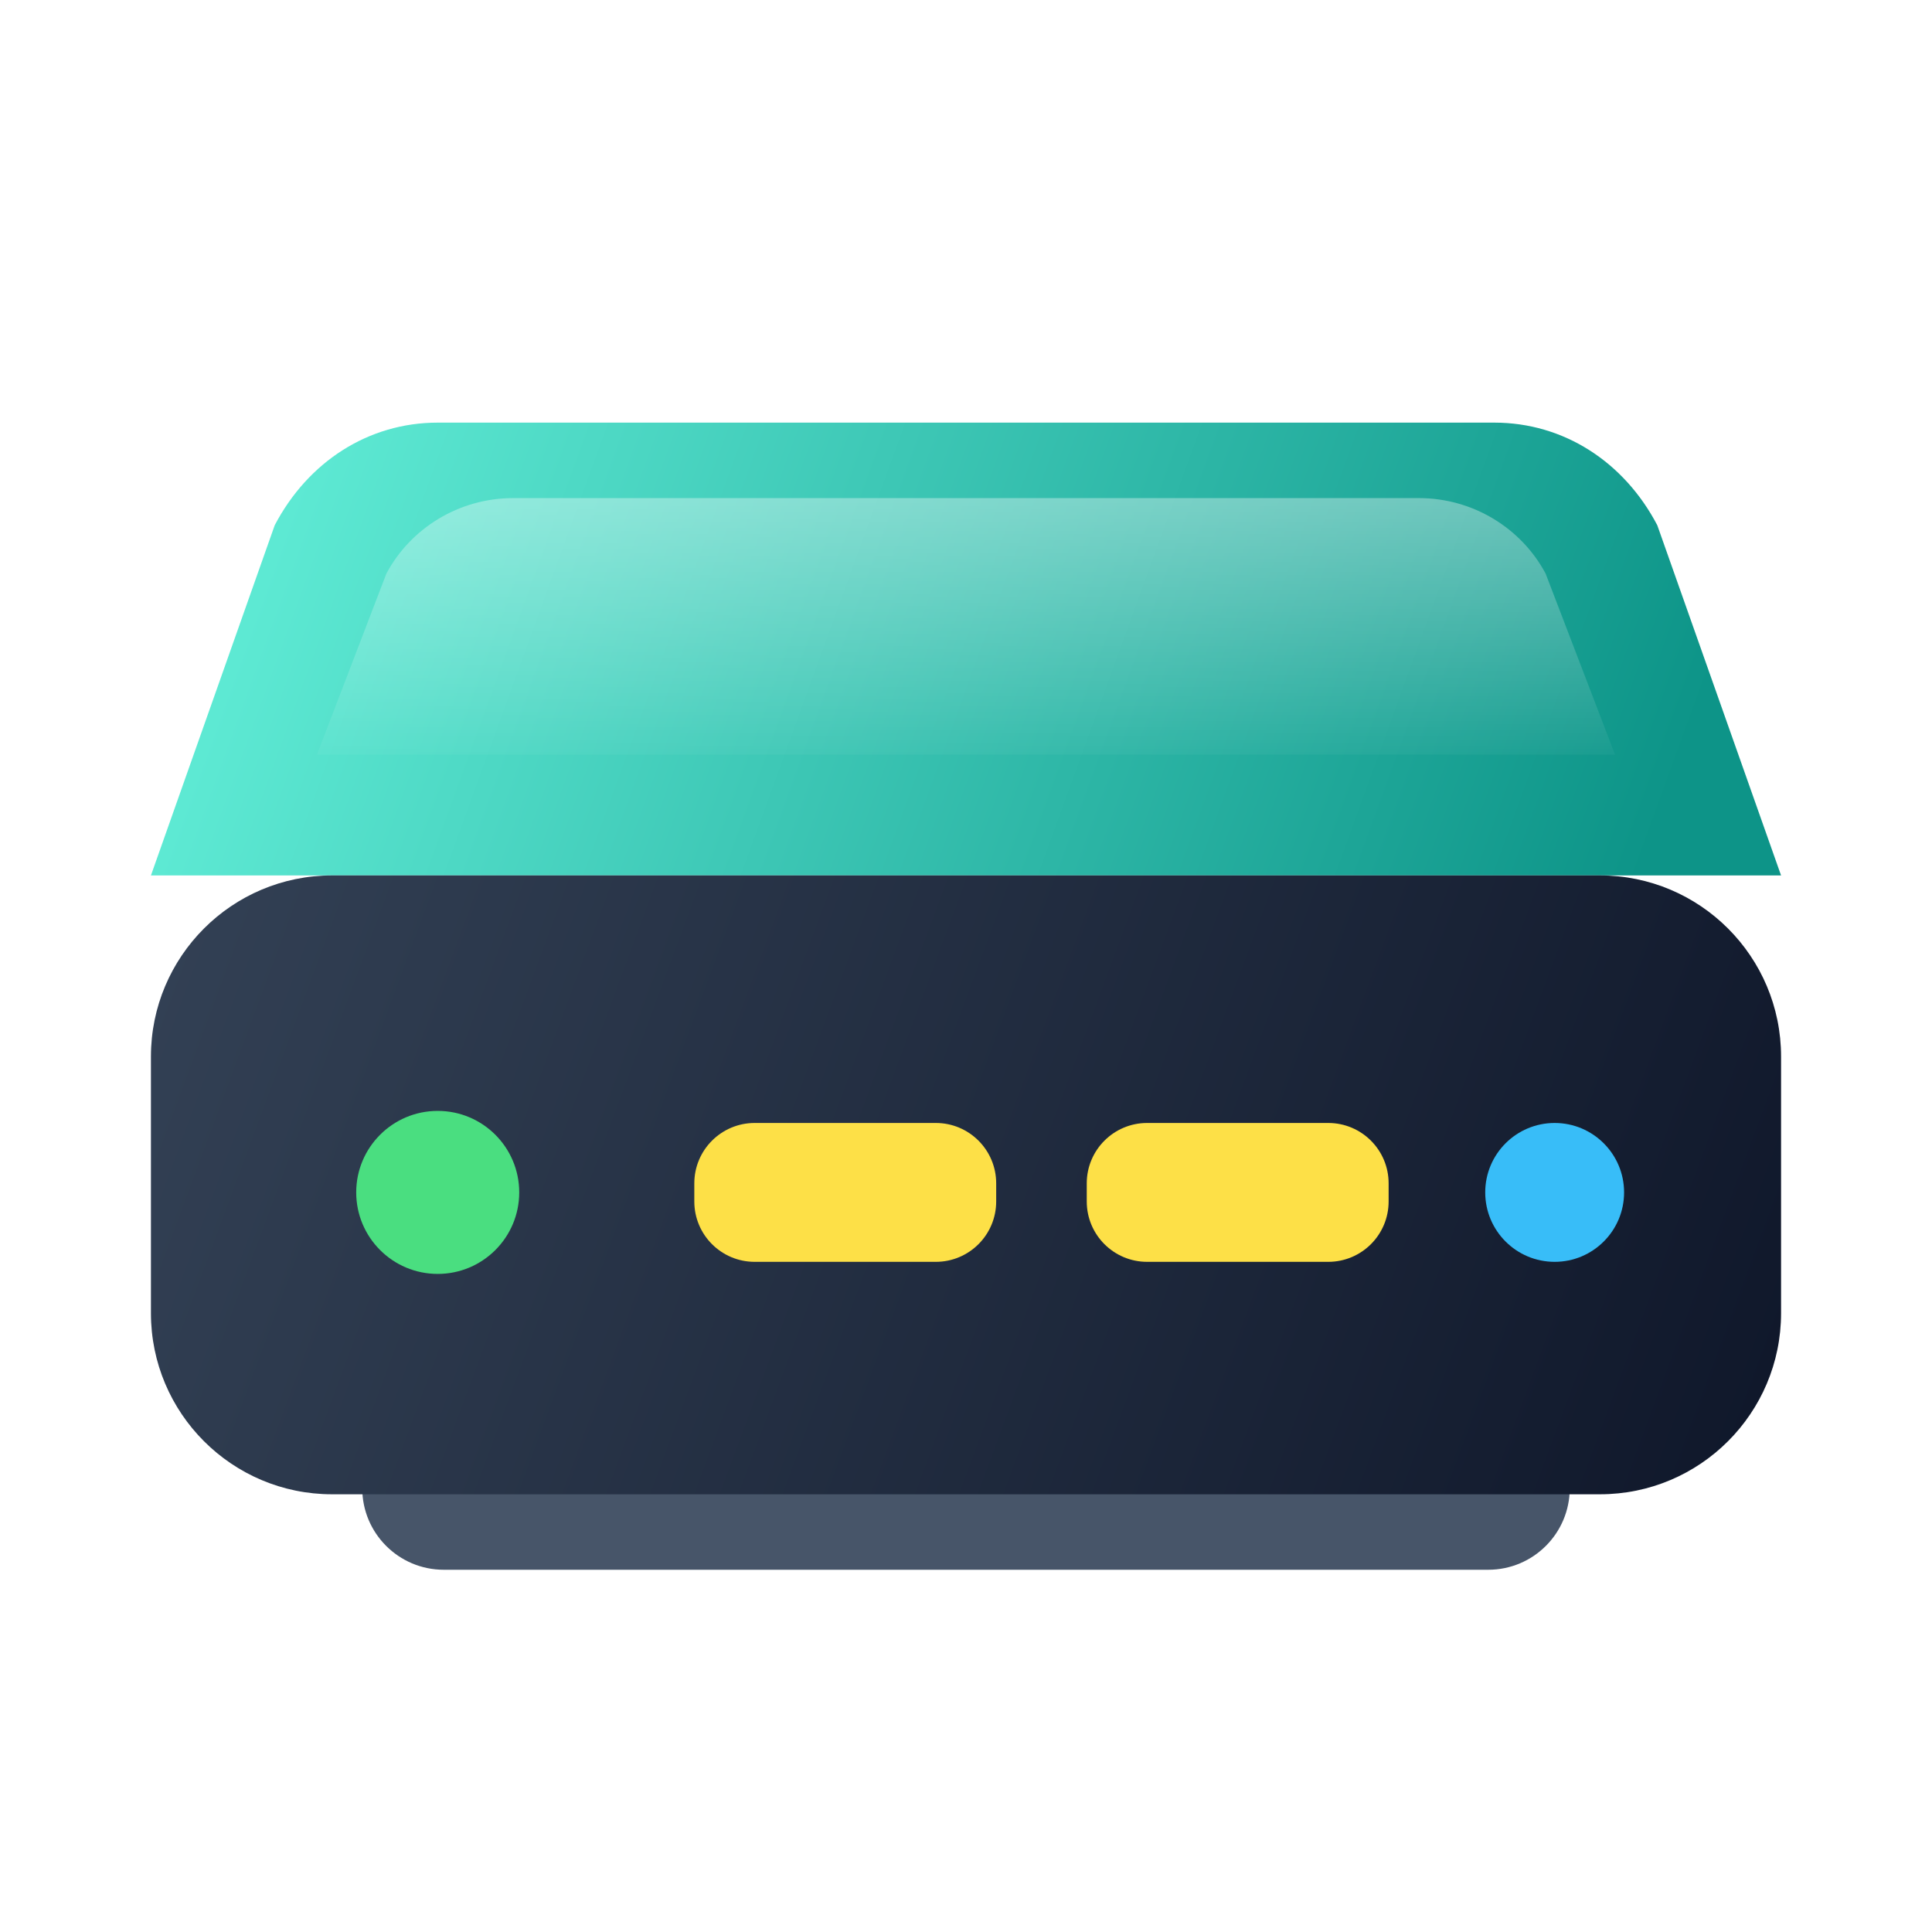
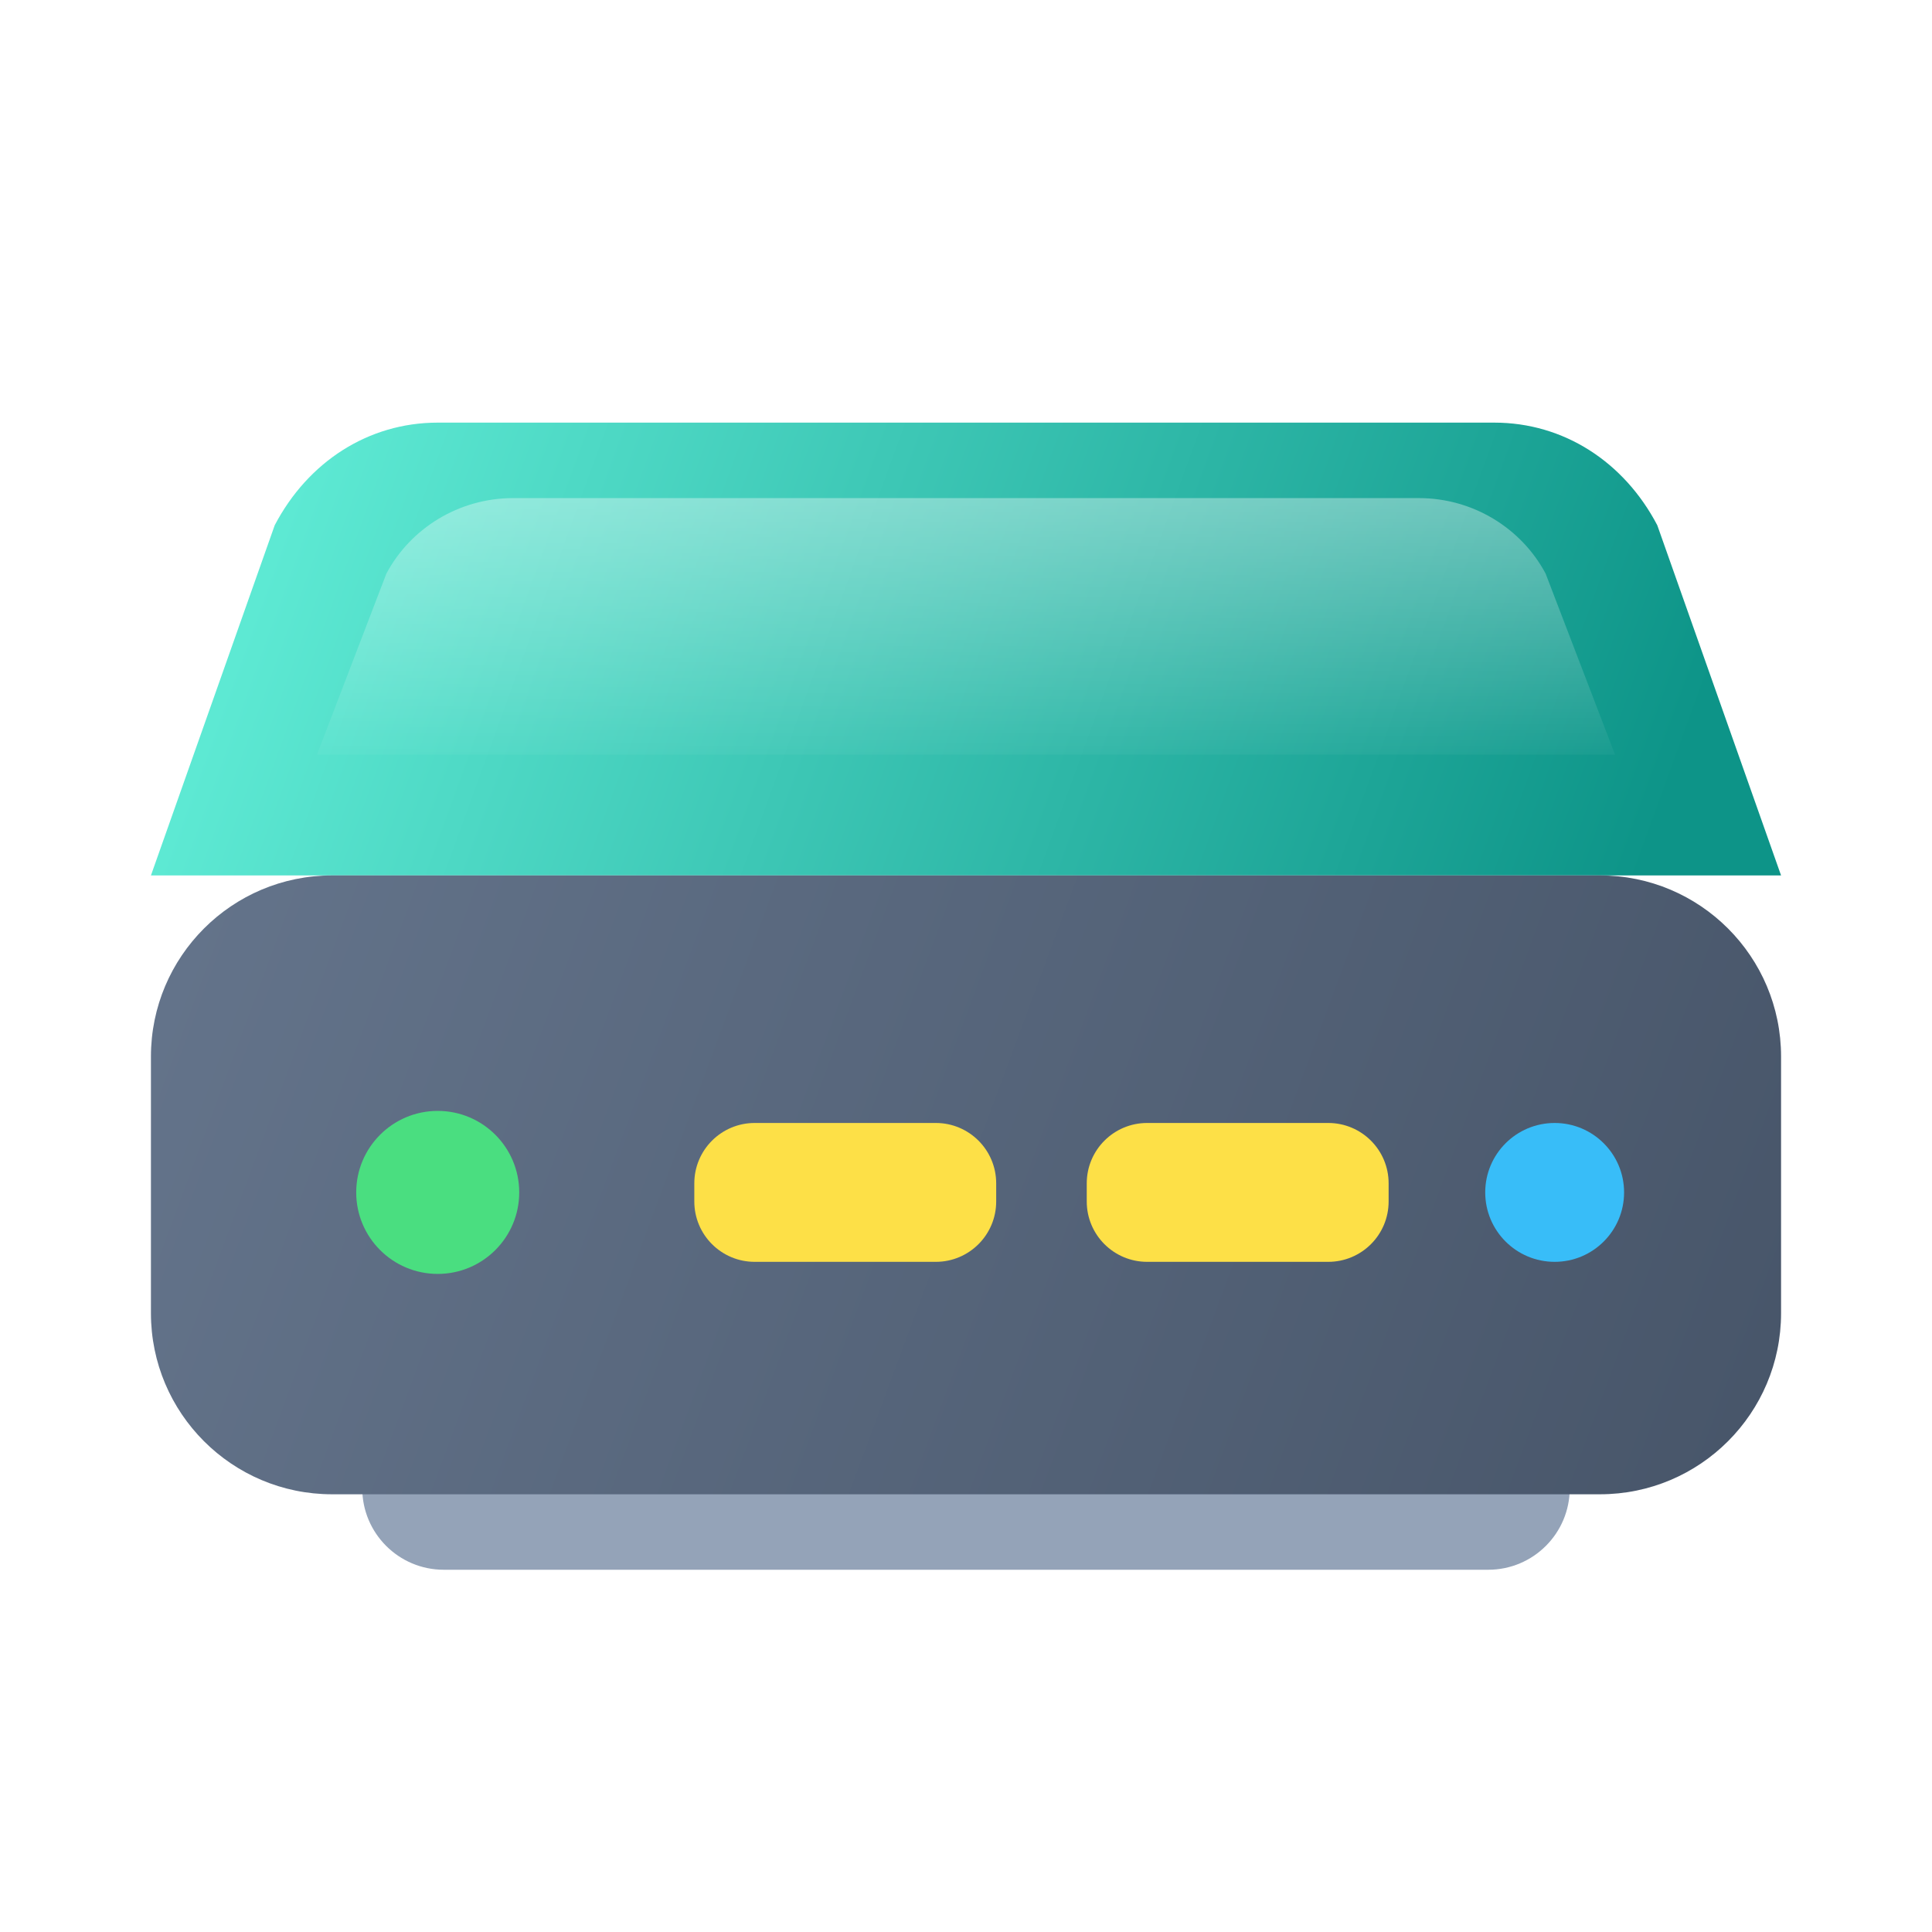
<svg xmlns="http://www.w3.org/2000/svg" viewBox="0 0 64 64">
  <defs>
    <linearGradient id="mpTop" x1="10" y1="14" x2="54" y2="30" gradientUnits="userSpaceOnUse">
      <stop stop-color="#5EEAD4" />
      <stop offset="1" stop-color="#0D9488" />
    </linearGradient>
    <linearGradient id="mpGloss" x1="32" y1="16" x2="32" y2="26" gradientUnits="userSpaceOnUse">
      <stop stop-color="#FFFFFF" stop-opacity="0.38" />
      <stop offset="1" stop-color="#FFFFFF" stop-opacity="0" />
    </linearGradient>
    <linearGradient id="mpFront" x1="5" y1="29" x2="59" y2="49" gradientUnits="userSpaceOnUse">
-       <stop stop-color="#334155" />
-       <stop offset="1" stop-color="#0F172A" />
+       <stop stop-color="#64748B" />
+       <stop offset="1" stop-color="#475569" />
    </linearGradient>
  </defs>
-   <rect x="12" y="46.5" width="40" height="5.5" rx="2.7" fill="#475569" />
+   <rect x="12" y="46.5" width="40" height="5.5" rx="2.7" fill="#94A3B8" />
  <path fill="url(#mpTop)" d="M14.5 14H49.5C51.8 14 53.8 15.3 54.9 17.4L59 29H5L9.1 17.4C10.2 15.3 12.2 14 14.5 14Z" />
  <path fill="url(#mpGloss)" d="M17 16.5H47C48.8 16.5 50.4 17.5 51.2 19L53.5 25H10.5L12.8 19C13.6 17.5 15.2 16.5 17 16.5Z" />
  <rect x="5" y="29" width="54" height="20.5" rx="6" fill="url(#mpFront)" />
  <ellipse cx="14.5" cy="39.5" rx="2.7" ry="2.7" fill="#4ADE80" />
  <rect x="23" y="37.2" width="10" height="4.6" rx="2" fill="#FDE047" />
  <rect x="36" y="37.2" width="10" height="4.6" rx="2" fill="#FDE047" />
  <ellipse cx="51.5" cy="39.5" rx="2.3" ry="2.3" fill="#38BDF8" />
</svg>
